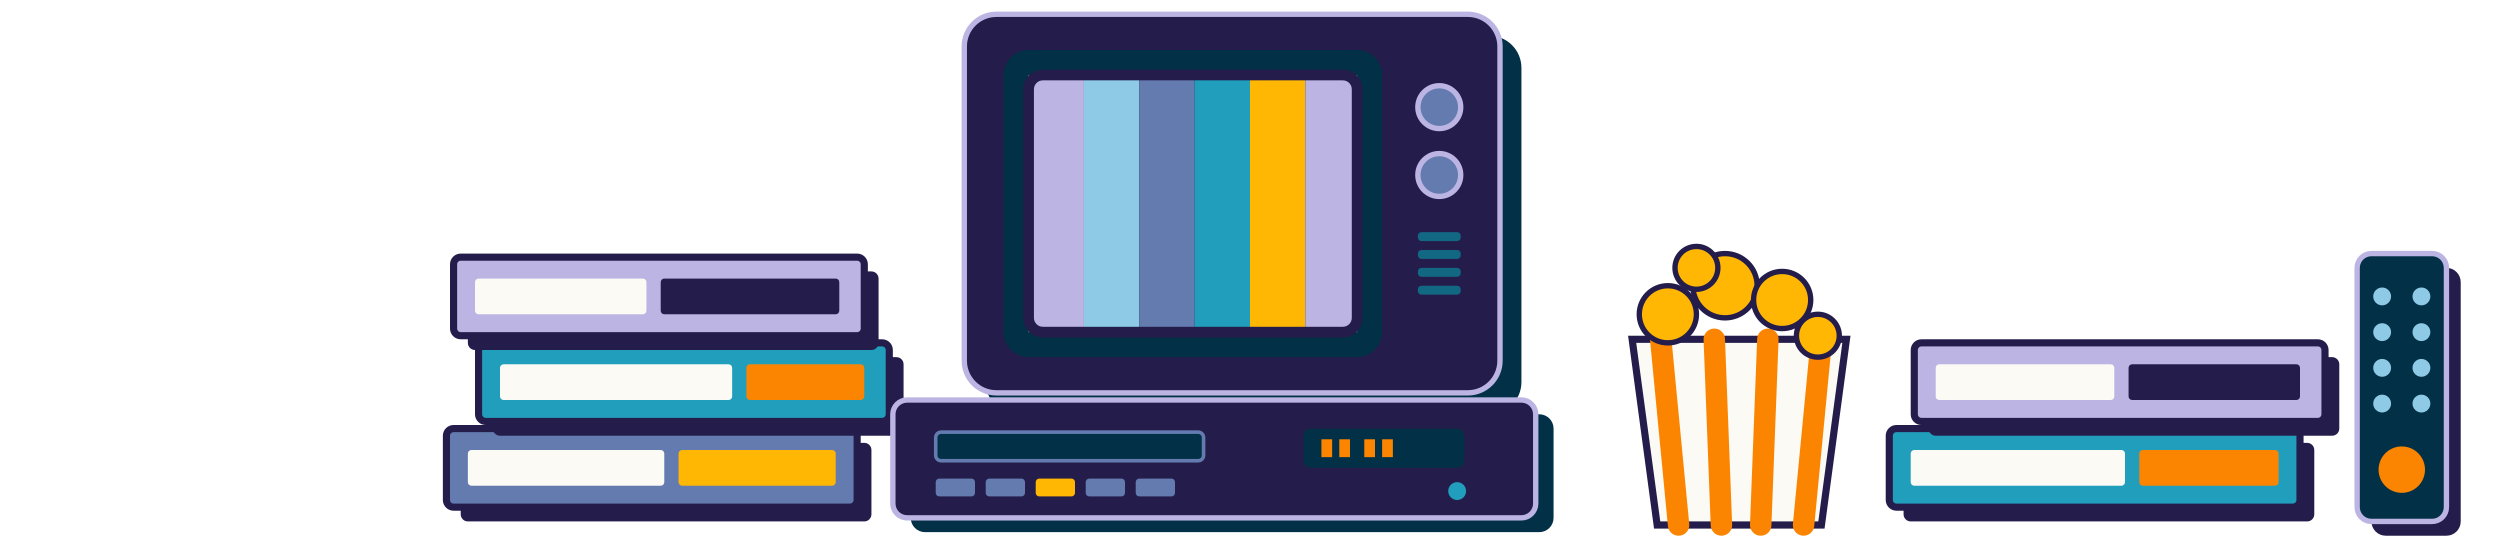
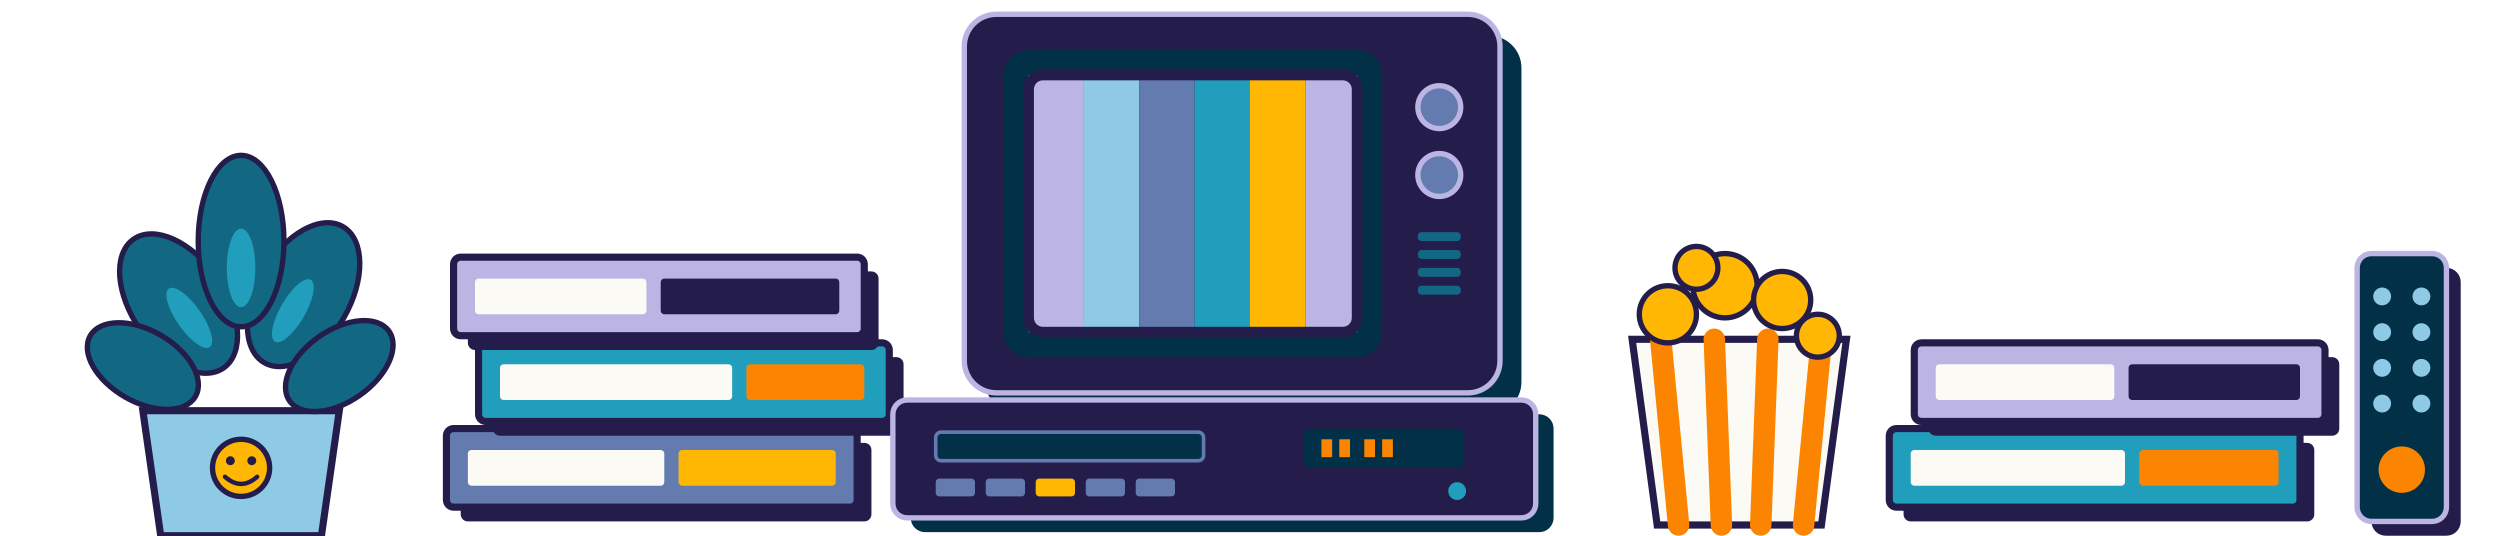
<svg xmlns="http://www.w3.org/2000/svg" viewBox="0 0 1400 300" width="1400" height="300">
+   <g transform="translate(60 0)">
+     <path d="M20 230 h110 l-10 70 h-90 z" fill="#8ecae6" stroke="#241c4a" stroke-width="4" />
+     <circle cx="75" cy="262" r="16" fill="#ffb703" stroke="#241c4a" stroke-width="3" />
+     <circle cx="69" cy="258" r="2.5" fill="#241c4a" />
+     <circle cx="81" cy="258" r="2.5" fill="#241c4a" />
+     <path d="M66 267 q9 8 18 0" fill="none" stroke="#241c4a" stroke-width="2.5" stroke-linecap="round" />
+     <g fill="#126782" stroke="#241c4a" stroke-width="3">
+       <ellipse cx="40" cy="170" rx="26" ry="44" transform="rotate(-35 40 170)" />
+       <ellipse cx="110" cy="165" rx="26" ry="44" transform="rotate(30 110 165)" />
+       <ellipse cx="75" cy="135" rx="24" ry="48" />
+       <ellipse cx="20" cy="205" rx="20" ry="34" transform="rotate(-60 20 205)" />
+       <ellipse cx="130" cy="205" rx="20" ry="34" transform="rotate(55 130 205)" />
+     </g>
+     <g fill="#219ebc">
+       <ellipse cx="75" cy="150" rx="8" ry="22" />
+       <ellipse cx="46" cy="178" rx="7" ry="20" transform="rotate(-35 46 178)" />
+       <ellipse cx="104" cy="174" rx="7" ry="20" transform="rotate(30 104 174)" />
+     </g>
+   </g>
  <g>
    <rect x="258" y="248" width="230" height="44" rx="4" fill="#241c4a" />
    <rect x="250" y="240" width="230" height="44" rx="4" fill="#647baf" stroke="#241c4a" stroke-width="4" />
    <rect x="262" y="252" width="110" height="20" rx="2" fill="#fbfaf5" />
    <rect x="380" y="252" width="88" height="20" rx="2" fill="#ffb703" />
    <rect x="276" y="200" width="230" height="44" rx="4" fill="#241c4a" />
    <rect x="268" y="192" width="230" height="44" rx="4" fill="#219ebc" stroke="#241c4a" stroke-width="4" />
    <rect x="280" y="204" width="130" height="20" rx="2" fill="#fbfaf5" />
    <rect x="418" y="204" width="66" height="20" rx="2" fill="#fb8500" />
    <rect x="262" y="152" width="230" height="44" rx="4" fill="#241c4a" />
    <rect x="254" y="144" width="230" height="44" rx="4" fill="#bcb5e3" stroke="#241c4a" stroke-width="4" />
    <rect x="266" y="156" width="96" height="20" rx="2" fill="#fbfaf5" />
    <rect x="370" y="156" width="100" height="20" rx="2" fill="#241c4a" />
  </g>
  <g transform="translate(540 0)">
    <rect x="12" y="20" width="300" height="212" rx="18" fill="#023047" />
    <rect x="0" y="8" width="300" height="212" rx="18" fill="#241c4a" stroke="#bcb5e3" stroke-width="3" />
    <rect x="22" y="28" width="212" height="172" rx="14" fill="#023047" />
    <rect x="36" y="42" width="31" height="144" fill="#bcb5e3" />
    <rect x="67" y="42" width="31" height="144" fill="#8ecae6" />
    <rect x="98" y="42" width="31" height="144" fill="#647baf" />
    <rect x="129" y="42" width="31" height="144" fill="#219ebc" />
    <rect x="160" y="42" width="31" height="144" fill="#ffb703" />
    <rect x="191" y="42" width="29" height="144" fill="#bcb5e3" />
    <rect x="36" y="42" width="184" height="144" rx="8" fill="none" stroke="#241c4a" stroke-width="6" />
    <circle cx="266" cy="60" r="12" fill="#647baf" stroke="#bcb5e3" stroke-width="3" />
    <circle cx="266" cy="98" r="12" fill="#647baf" stroke="#bcb5e3" stroke-width="3" />
    <g fill="#126782">
      <rect x="254" y="130" width="24" height="5" rx="2" />
      <rect x="254" y="140" width="24" height="5" rx="2" />
      <rect x="254" y="150" width="24" height="5" rx="2" />
      <rect x="254" y="160" width="24" height="5" rx="2" />
    </g>
    <rect x="-30" y="232" width="360" height="66" rx="8" fill="#023047" />
    <rect x="-40" y="224" width="360" height="66" rx="8" fill="#241c4a" stroke="#bcb5e3" stroke-width="3" />
    <rect x="-16" y="242" width="150" height="16" rx="3" fill="#023047" stroke="#647baf" stroke-width="2" />
    <rect x="190" y="240" width="90" height="22" rx="4" fill="#023047" />
    <g fill="#fb8500">
      <rect x="200" y="246" width="6" height="10" />
      <rect x="210" y="246" width="6" height="10" />
      <rect x="224" y="246" width="6" height="10" />
      <rect x="234" y="246" width="6" height="10" />
    </g>
    <g fill="#647baf">
      <rect x="-16" y="268" width="22" height="10" rx="2" />
      <rect x="12" y="268" width="22" height="10" rx="2" />
      <rect x="40" y="268" width="22" height="10" rx="2" fill="#ffb703" />
      <rect x="68" y="268" width="22" height="10" rx="2" />
      <rect x="96" y="268" width="22" height="10" rx="2" />
    </g>
    <circle cx="276" cy="275" r="5" fill="#219ebc" />
  </g>
  <g transform="translate(900 0)">
    <path d="M14 190 h120 l-14 104 h-92 z" fill="#fbfaf5" stroke="#241c4a" stroke-width="4" />
    <path d="M30 190 l10 104 M60 190 l4 104 M90 190 l-4 104 M120 190 l-10 104" stroke="#fb8500" stroke-width="12" stroke-linecap="round" />
    <g fill="#ffb703" stroke="#241c4a" stroke-width="3">
      <circle cx="34" cy="176" r="16" />
      <circle cx="66" cy="160" r="18" />
      <circle cx="98" cy="168" r="16" />
      <circle cx="118" cy="188" r="12" />
      <circle cx="50" cy="150" r="12" />
    </g>
  </g>
  <g>
    <rect x="1066" y="248" width="230" height="44" rx="4" fill="#241c4a" />
    <rect x="1058" y="240" width="230" height="44" rx="4" fill="#219ebc" stroke="#241c4a" stroke-width="4" />
    <rect x="1070" y="252" width="120" height="20" rx="2" fill="#fbfaf5" />
    <rect x="1198" y="252" width="78" height="20" rx="2" fill="#fb8500" />
    <rect x="1080" y="200" width="230" height="44" rx="4" fill="#241c4a" />
    <rect x="1072" y="192" width="230" height="44" rx="4" fill="#bcb5e3" stroke="#241c4a" stroke-width="4" />
    <rect x="1084" y="204" width="100" height="20" rx="2" fill="#fbfaf5" />
    <rect x="1192" y="204" width="96" height="20" rx="2" fill="#241c4a" />
  </g>
  <g transform="translate(1320 0)">
    <rect x="8" y="150" width="50" height="150" rx="8" fill="#241c4a" />
    <rect x="0" y="142" width="50" height="150" rx="8" fill="#023047" stroke="#bcb5e3" stroke-width="3" />
    <g fill="#8ecae6">
      <circle cx="14" cy="166" r="5" />
      <circle cx="36" cy="166" r="5" />
      <circle cx="14" cy="186" r="5" />
      <circle cx="36" cy="186" r="5" />
      <circle cx="14" cy="206" r="5" />
      <circle cx="36" cy="206" r="5" />
      <circle cx="14" cy="226" r="5" />
      <circle cx="36" cy="226" r="5" />
    </g>
    <rect x="12" y="250" width="26" height="26" rx="13" fill="#fb8500" />
  </g>
</svg>
